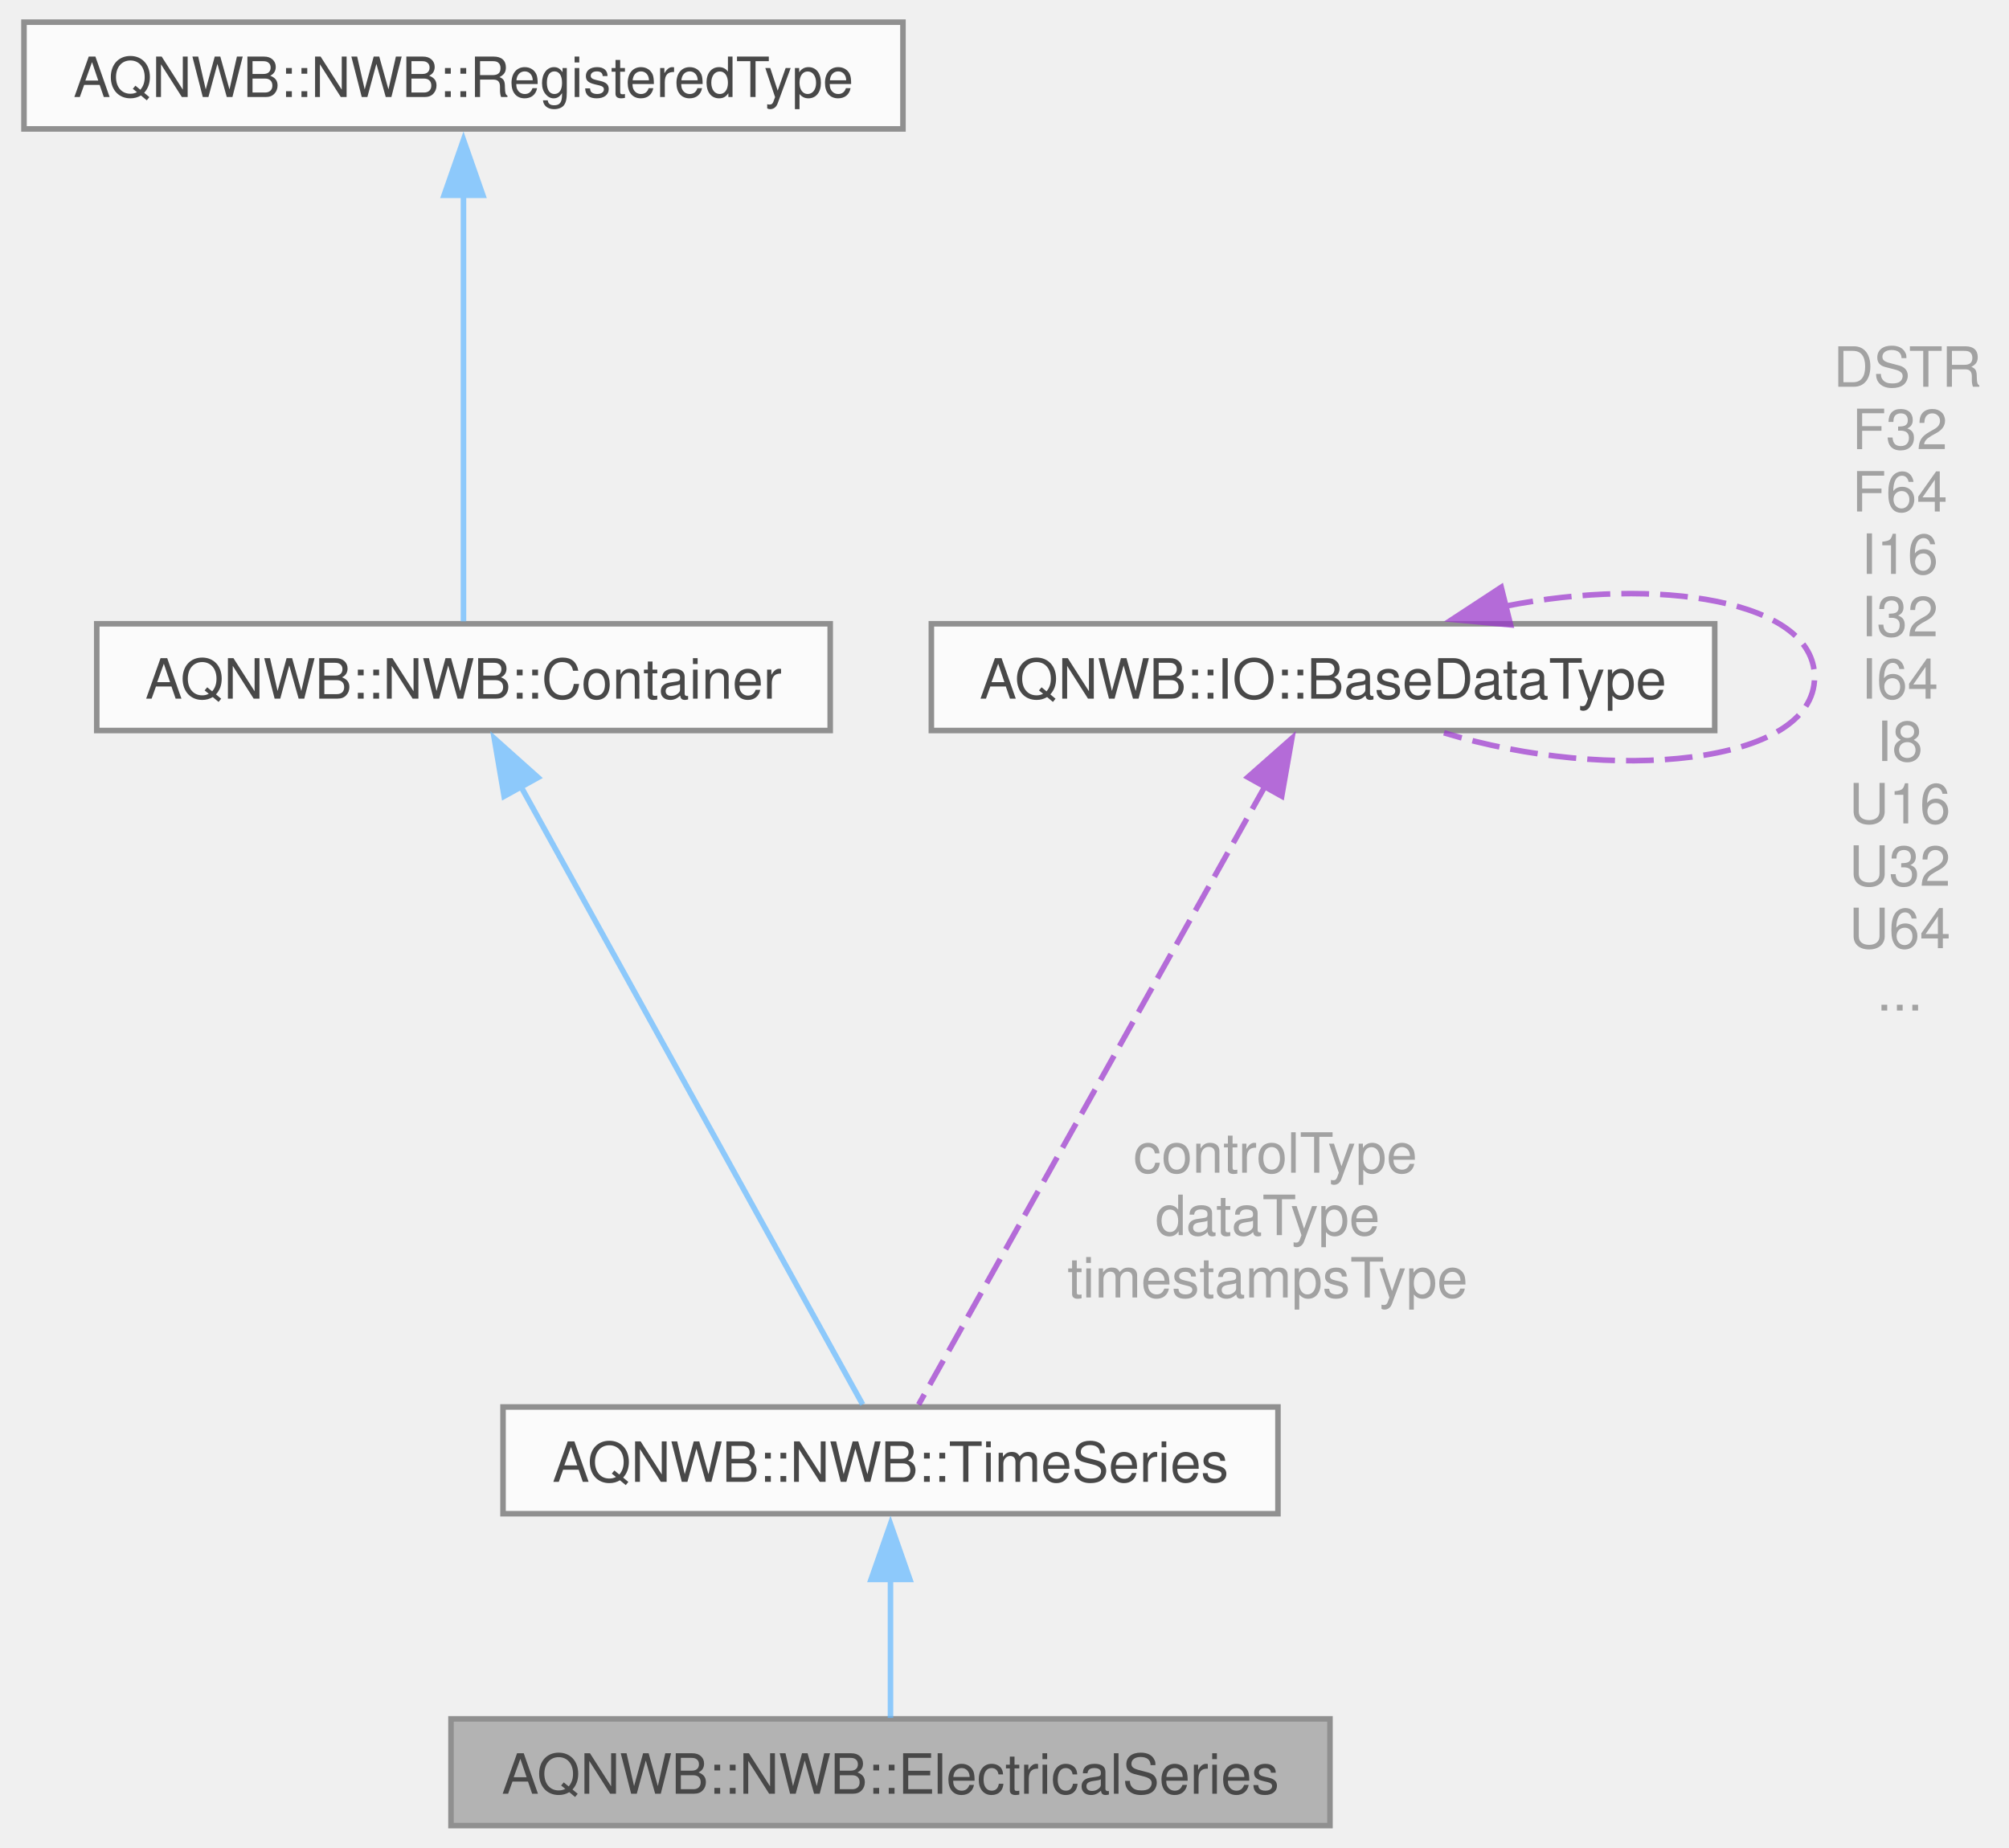
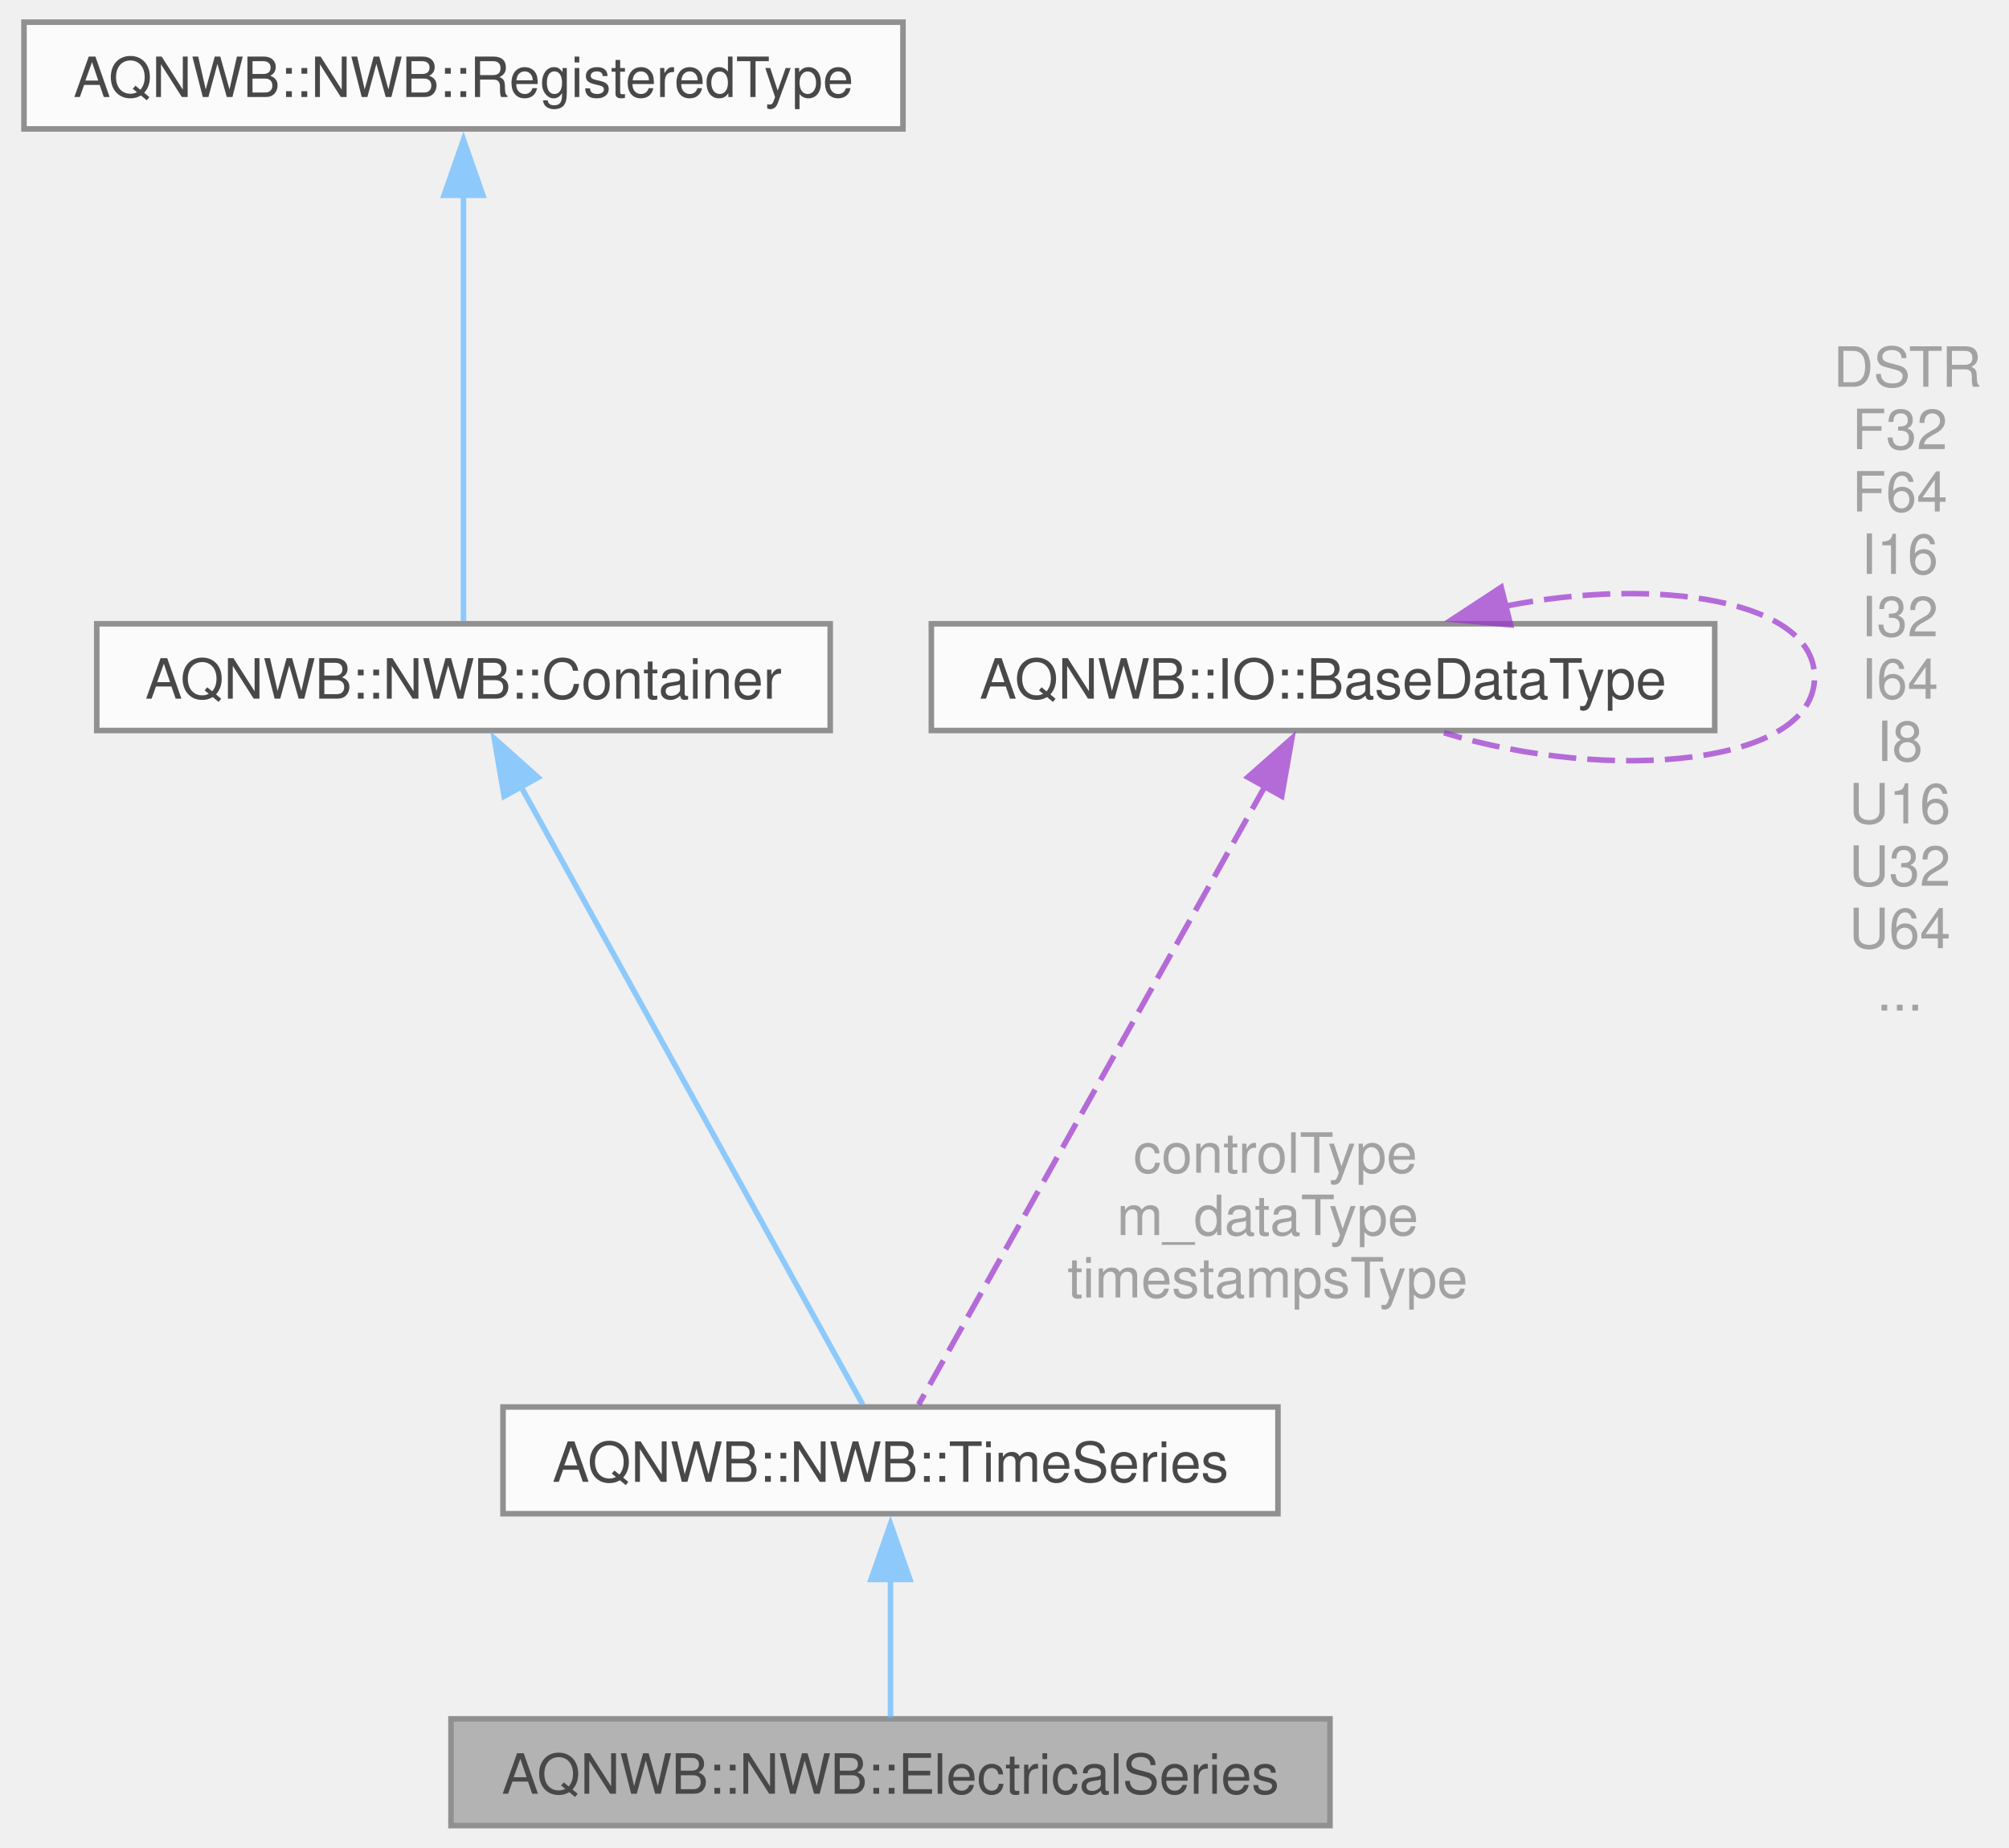
<svg xmlns="http://www.w3.org/2000/svg" xmlns:xlink="http://www.w3.org/1999/xlink" width="362pt" height="333pt" viewBox="0.00 0.00 361.62 333.25">
  <svg id="main" version="1.1" xml:space="preserve">
    <style type="text/css">
.node, .edge {opacity: 0.7;}
.node.selected, .edge.selected {opacity: 1;}
.edge:hover path { stroke: red; }
.edge:hover polygon { stroke: red; fill: red; }
</style>
    <svg id="graph" class="graph">
      <g id="graph0" class="graph" transform="scale(1 1) rotate(0) translate(4 329.25)">
        <g id="Node000001" class="node">
          <g id="a_Node000001">
            <a xlink:title="General purpose time series.">
              <polygon fill="#999999" stroke="#666666" points="235.5,-19.25 77,-19.25 77,0 235.5,0 235.5,-19.25" />
              <text text-anchor="middle" x="156.25" y="-5.75" font-family="Helvetica,sans-Serif" font-size="10.00">AQNWB::NWB::ElectricalSeries</text>
            </a>
          </g>
        </g>
        <g id="Node000002" class="node">
          <g id="a_Node000002">
            <a xlink:href="class_a_q_n_w_b_1_1_n_w_b_1_1_time_series.html" target="_top" xlink:title="General purpose time series.">
              <polygon fill="white" stroke="#666666" points="226.12,-75.5 86.38,-75.5 86.38,-56.25 226.12,-56.25 226.12,-75.5" />
              <text text-anchor="middle" x="156.25" y="-62" font-family="Helvetica,sans-Serif" font-size="10.00">AQNWB::NWB::TimeSeries</text>
            </a>
          </g>
        </g>
        <g id="edge1_Node000001_Node000002" class="edge">
          <g id="a_edge1_Node000001_Node000002">
            <a xlink:title=" ">
              <path fill="none" stroke="#63b8ff" d="M156.25,-44.69C156.25,-35.98 156.25,-26.24 156.25,-19.42" />
              <polygon fill="#63b8ff" stroke="#63b8ff" points="152.75,-44.4 156.25,-54.4 159.75,-44.4 152.75,-44.4" />
            </a>
          </g>
        </g>
        <g id="Node000003" class="node">
          <g id="a_Node000003">
            <a xlink:href="class_a_q_n_w_b_1_1_n_w_b_1_1_container.html" target="_top" xlink:title="Abstract data type for a group storing collections of data and metadata.">
              <polygon fill="white" stroke="#666666" points="145.38,-216.75 13.12,-216.75 13.12,-197.5 145.38,-197.5 145.38,-216.75" />
              <text text-anchor="middle" x="79.25" y="-203.25" font-family="Helvetica,sans-Serif" font-size="10.00">AQNWB::NWB::Container</text>
            </a>
          </g>
        </g>
        <g id="edge2_Node000002_Node000003" class="edge">
          <g id="a_edge2_Node000002_Node000003">
            <a xlink:title=" ">
              <path fill="none" stroke="#63b8ff" d="M89.44,-187.7C106.14,-157.49 138.76,-98.5 151.24,-75.94" />
              <polygon fill="#63b8ff" stroke="#63b8ff" points="86.58,-185.64 84.8,-196.09 92.7,-189.03 86.58,-185.64" />
            </a>
          </g>
        </g>
        <g id="Node000004" class="node">
          <g id="a_Node000004">
            <a xlink:href="class_a_q_n_w_b_1_1_n_w_b_1_1_registered_type.html" target="_top" xlink:title="Base class for types defined in the NWB schema.">
              <polygon fill="white" stroke="#666666" points="158.5,-325.25 0,-325.25 0,-306 158.5,-306 158.5,-325.25" />
              <text text-anchor="middle" x="79.25" y="-311.75" font-family="Helvetica,sans-Serif" font-size="10.00">AQNWB::NWB::RegisteredType</text>
            </a>
          </g>
        </g>
        <g id="edge3_Node000003_Node000004" class="edge">
          <g id="a_edge3_Node000003_Node000004">
            <a xlink:title=" ">
              <path fill="none" stroke="#63b8ff" d="M79.25,-294.27C79.25,-271.06 79.25,-234.14 79.25,-217.18" />
              <polygon fill="#63b8ff" stroke="#63b8ff" points="75.75,-294.03 79.25,-304.03 82.75,-294.03 75.75,-294.03" />
            </a>
          </g>
        </g>
        <g id="Node000005" class="node">
          <g id="a_Node000005">
            <a xlink:href="class_a_q_n_w_b_1_1_i_o_1_1_base_data_type.html" target="_top" xlink:title="Represents a base data type.">
              <polygon fill="white" stroke="#666666" points="304.88,-216.75 163.62,-216.75 163.62,-197.5 304.88,-197.5 304.88,-216.75" />
              <text text-anchor="middle" x="234.25" y="-203.25" font-family="Helvetica,sans-Serif" font-size="10.00">AQNWB::IO::BaseDataType</text>
            </a>
          </g>
        </g>
        <g id="edge4_Node000002_Node000005" class="edge">
          <g id="a_edge4_Node000002_Node000005">
            <a xlink:title=" ">
              <path fill="none" stroke="#9a32cd" stroke-dasharray="5,2" d="M223.93,-187.7C207.01,-157.49 173.96,-98.5 161.33,-75.94" />
              <polygon fill="#9a32cd" stroke="#9a32cd" points="220.69,-189.08 228.63,-196.09 226.8,-185.66 220.69,-189.08" />
            </a>
          </g>
          <text text-anchor="middle" x="224.26" y="-117.75" font-family="Helvetica,sans-Serif" font-size="10.00" fill="grey"> controlType</text>
-           <text text-anchor="middle" x="224.26" y="-106.5" font-family="Helvetica,sans-Serif" font-size="10.00" fill="grey">dataType</text>
+           <text text-anchor="middle" x="224.26" y="-106.5" font-family="Helvetica,sans-Serif" font-size="10.00" fill="grey">m_dataType</text>
          <text text-anchor="middle" x="224.26" y="-95.25" font-family="Helvetica,sans-Serif" font-size="10.00" fill="grey">timestampsType</text>
        </g>
        <g id="edge5_Node000005_Node000005" class="edge">
          <g id="a_edge5_Node000005_Node000005">
            <a xlink:title=" ">
              <path fill="none" stroke="#9a32cd" stroke-dasharray="5,2" d="M267.19,-219.94C294.46,-225.33 322.88,-221.06 322.88,-207.12 322.88,-191.27 286.09,-187.93 256.06,-197.09" />
              <polygon fill="#9a32cd" stroke="#9a32cd" points="268.07,-216.55 257.52,-217.53 266.38,-223.34 268.07,-216.55" />
            </a>
          </g>
          <text text-anchor="middle" x="338.25" y="-259.5" font-family="Helvetica,sans-Serif" font-size="10.00" fill="grey"> DSTR</text>
          <text text-anchor="middle" x="338.25" y="-248.25" font-family="Helvetica,sans-Serif" font-size="10.00" fill="grey">F32</text>
          <text text-anchor="middle" x="338.25" y="-237" font-family="Helvetica,sans-Serif" font-size="10.00" fill="grey">F64</text>
          <text text-anchor="middle" x="338.25" y="-225.75" font-family="Helvetica,sans-Serif" font-size="10.00" fill="grey">I16</text>
          <text text-anchor="middle" x="338.25" y="-214.5" font-family="Helvetica,sans-Serif" font-size="10.00" fill="grey">I32</text>
          <text text-anchor="middle" x="338.25" y="-203.25" font-family="Helvetica,sans-Serif" font-size="10.00" fill="grey">I64</text>
          <text text-anchor="middle" x="338.25" y="-192" font-family="Helvetica,sans-Serif" font-size="10.00" fill="grey">I8</text>
          <text text-anchor="middle" x="338.25" y="-180.75" font-family="Helvetica,sans-Serif" font-size="10.00" fill="grey">U16</text>
          <text text-anchor="middle" x="338.25" y="-169.5" font-family="Helvetica,sans-Serif" font-size="10.00" fill="grey">U32</text>
          <text text-anchor="middle" x="338.25" y="-158.25" font-family="Helvetica,sans-Serif" font-size="10.00" fill="grey">U64</text>
          <text text-anchor="middle" x="338.25" y="-147" font-family="Helvetica,sans-Serif" font-size="10.00" fill="grey">...</text>
        </g>
      </g>
    </svg>
  </svg>
  <style type="text/css">

[data-mouse-over-selected='false'] { opacity: 0.7; }
[data-mouse-over-selected='true']  { opacity: 1.0; }

</style>
</svg>
